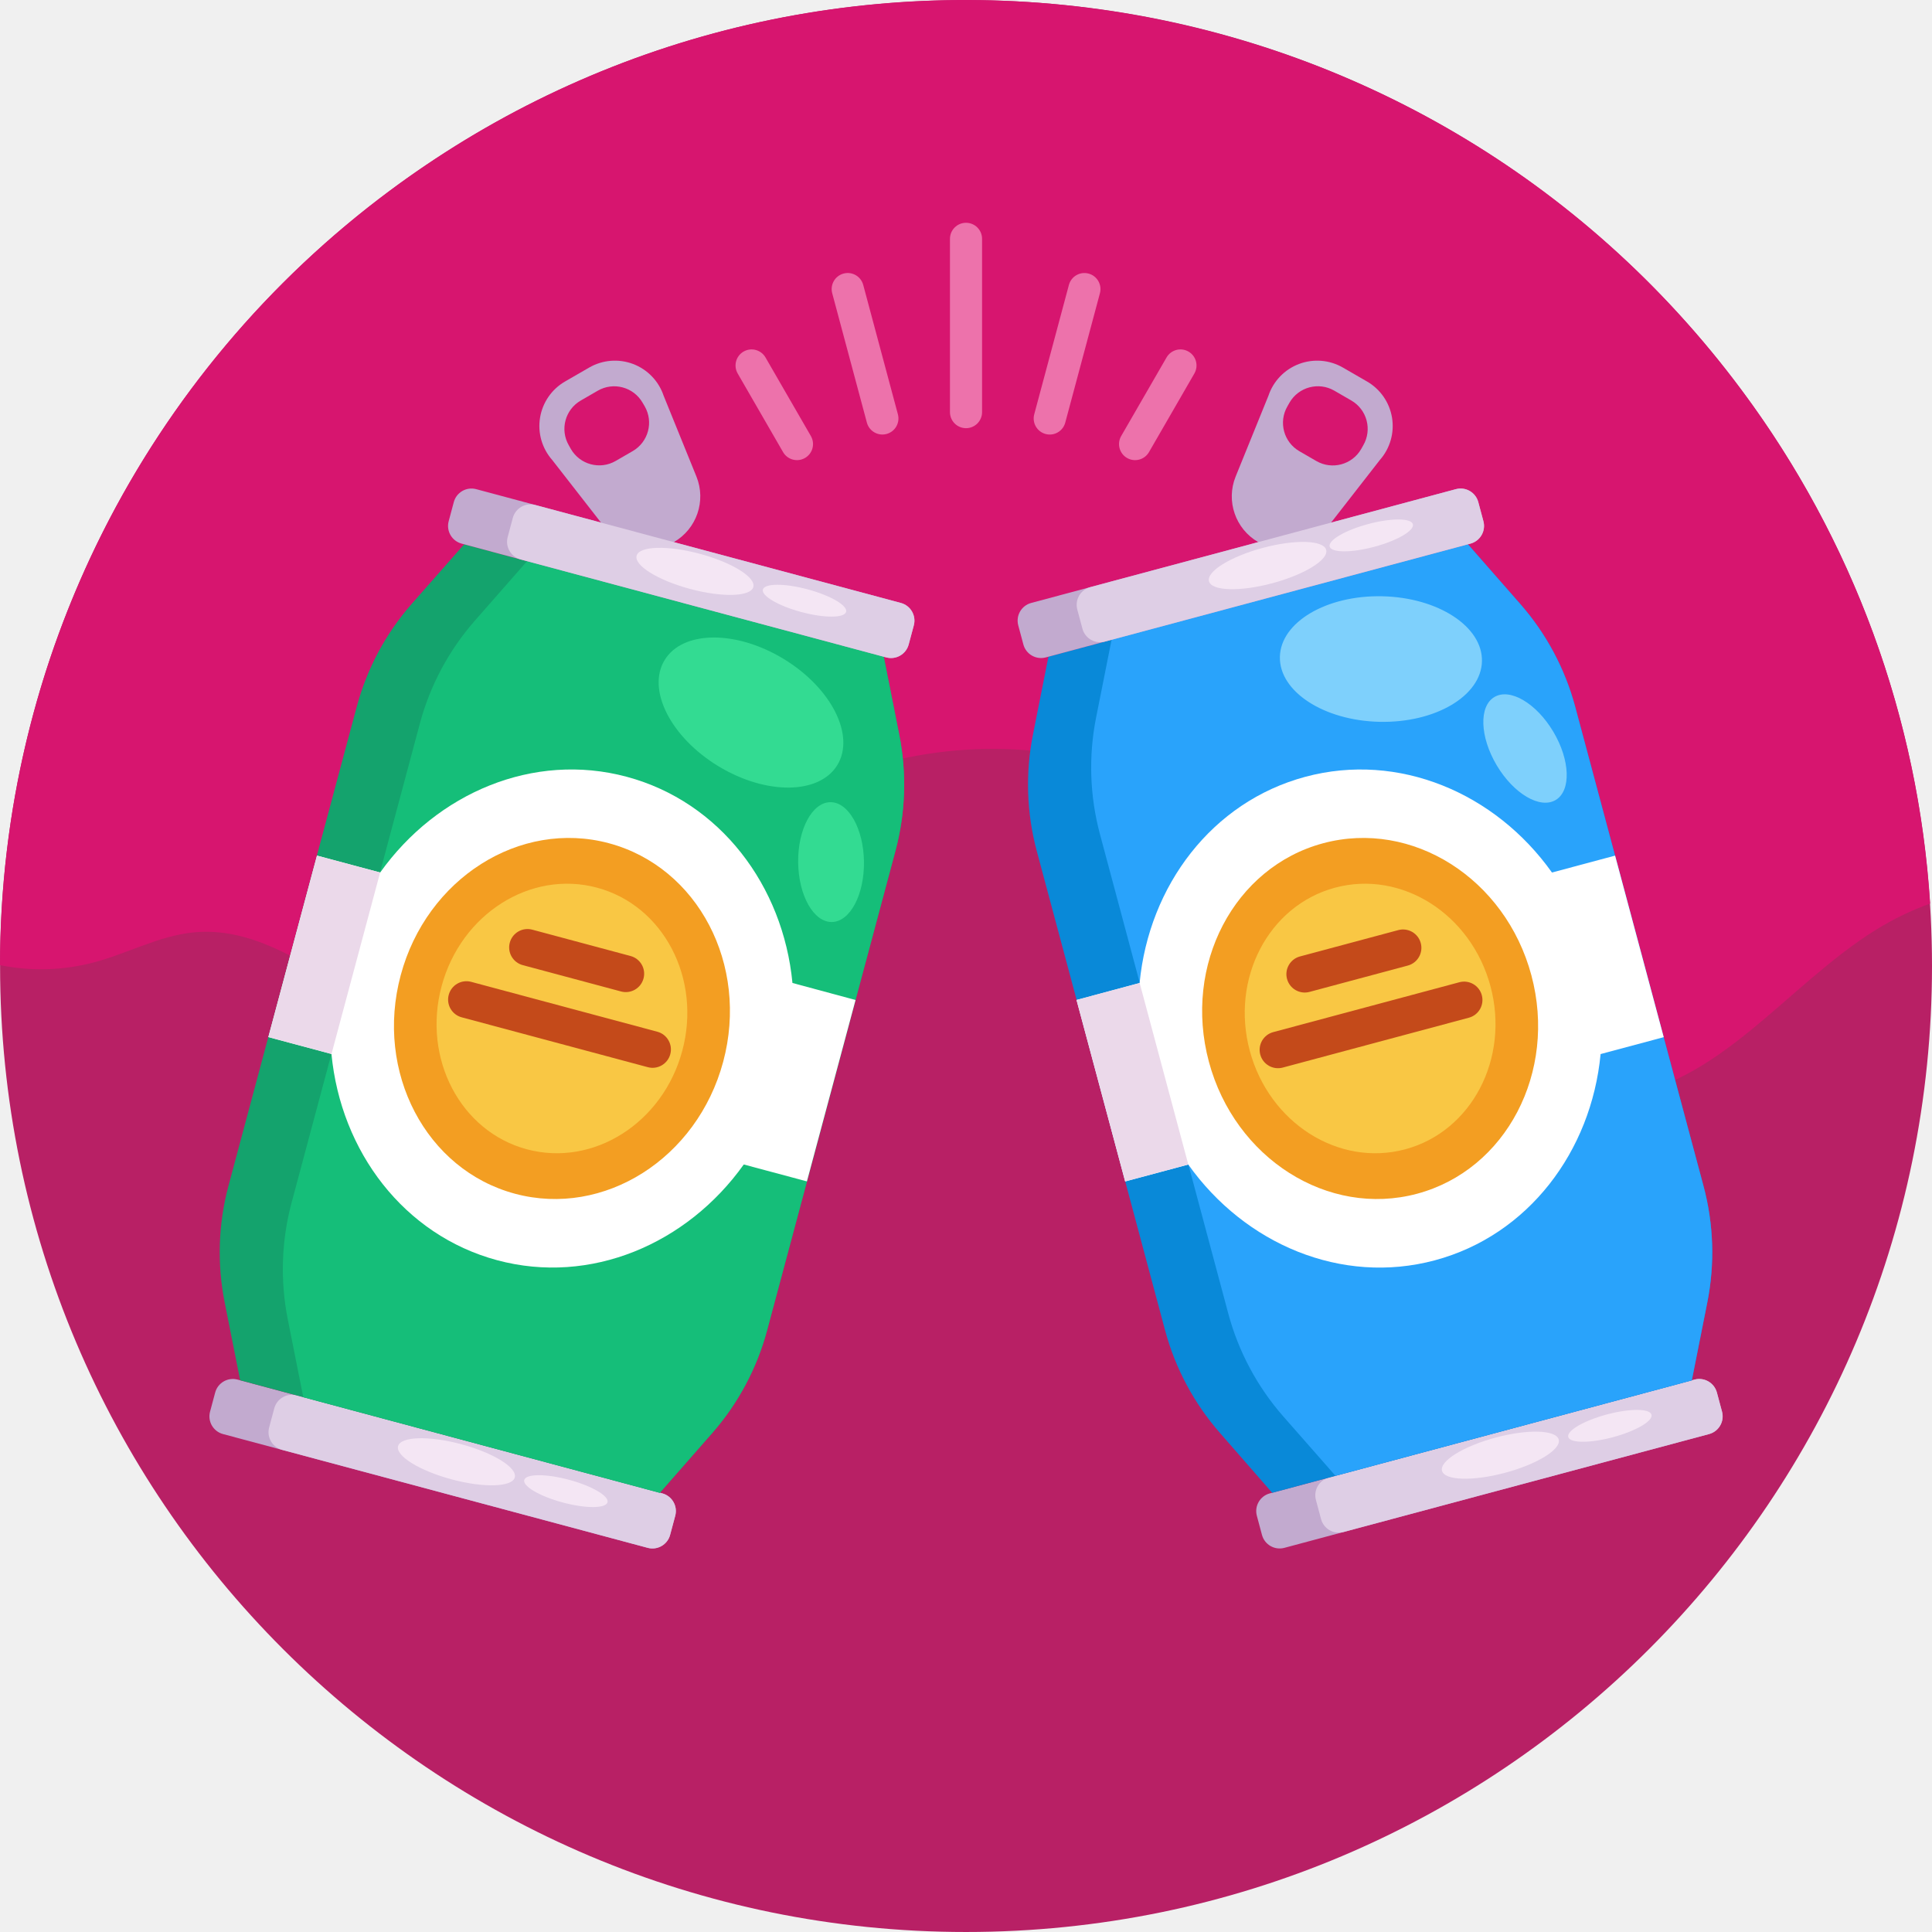
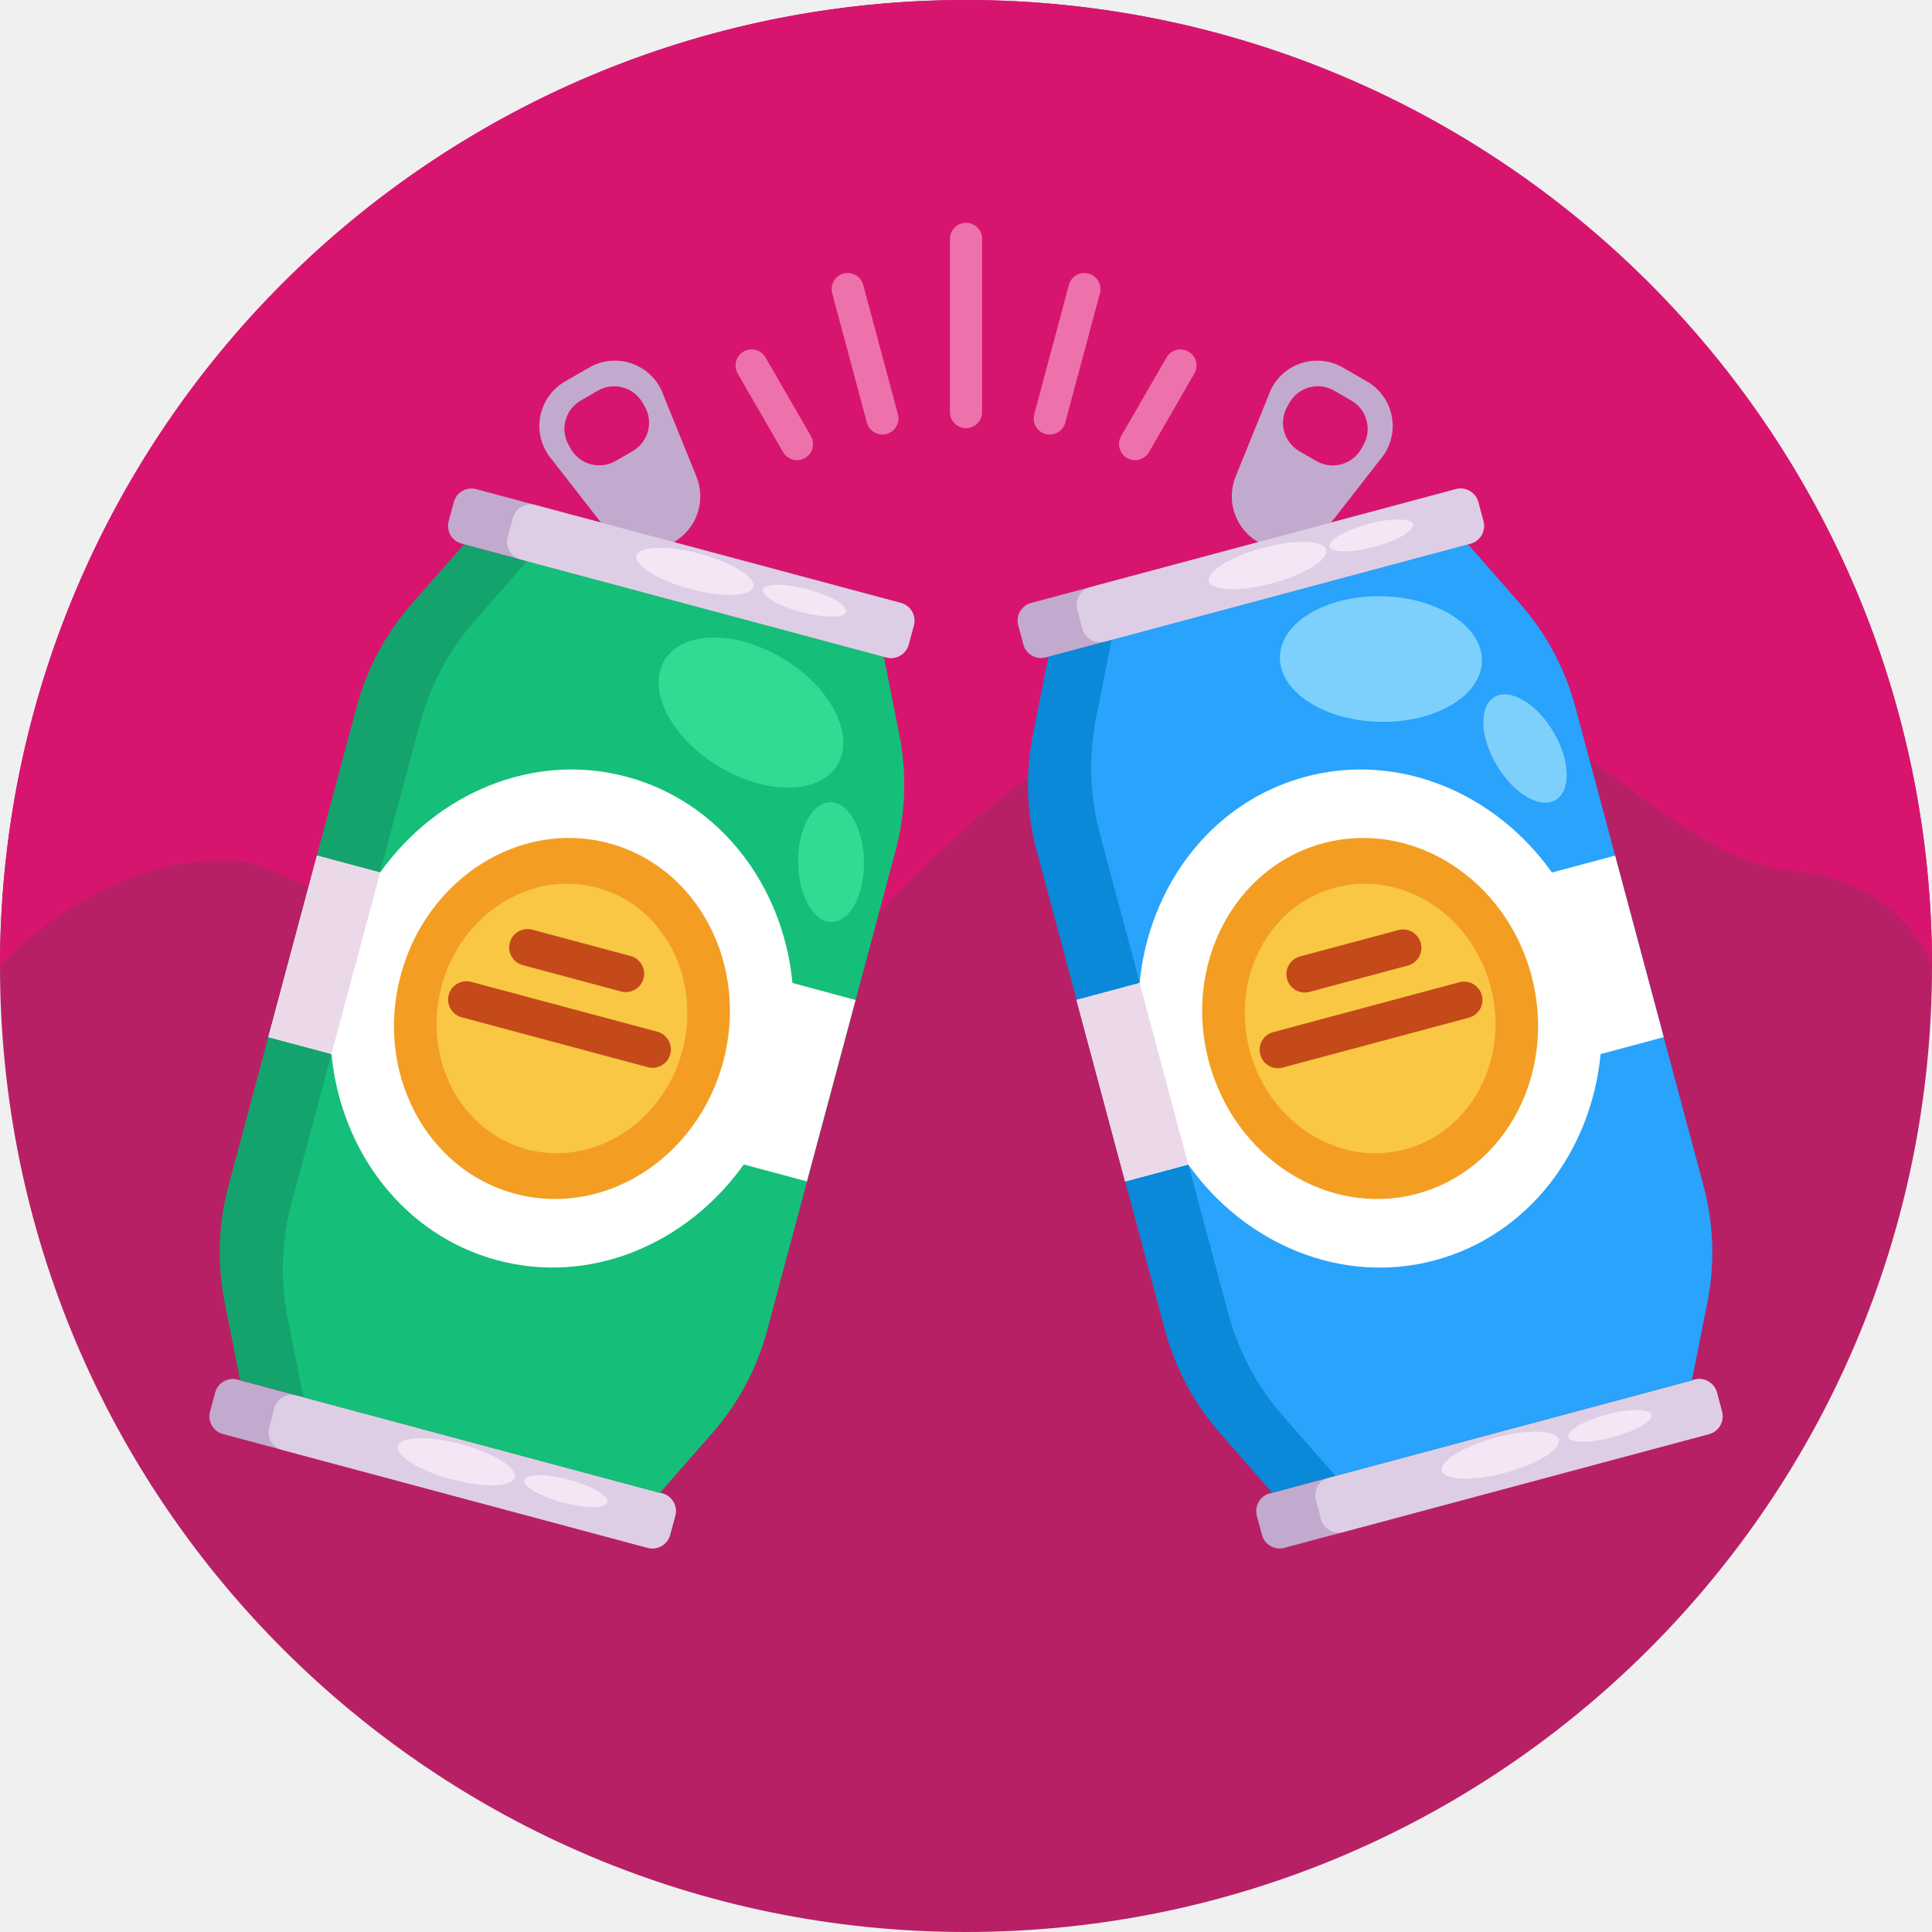
<svg xmlns="http://www.w3.org/2000/svg" id="Icons" viewBox="0 0 3840 3840" version="1.1" width="3840" height="3840">
  <defs id="defs1">
    <style id="style1">.cls-1{fill:#b82065;}.cls-2{fill:#d7156f;}.cls-3{fill:#c2aacf;}.cls-4{fill:#decee5;}.cls-5{fill:#f4e6f4;}.cls-6{fill:#14a36d;}.cls-7{fill:#15be79;}.cls-8{fill:#33db92;}.cls-9{fill:#fff;}.cls-10{fill:#ebd9ea;}.cls-11{fill:#f39e22;}.cls-12{fill:#f9c744;}.cls-13{fill:#c44a1a;}.cls-14{fill:#0989d8;}.cls-15{fill:#29a3fb;}.cls-16{fill:#7ed0fc;}.cls-17{fill:#ed72ab;}</style>
  </defs>
-   <g id="layer1">
-     <circle class="cls-1" cx="1920.075" cy="1920.064" r="1919.925" id="circle1" style="stroke-width:1" />
-     <path class="cls-2" d="M 0,1918.264 A 1917.3,1917.3 0 0 1 775.83,378.303 C 1627.414,-253.596 2829.936,-75.614 3461.835,775.819 a 1910.775,1910.775 0 0 1 374.49,1020.04 576.698,576.698 0 0 0 -106.804,51.602 c -178.807,110.554 -315.012,314.262 -524.346,333.313 -143.631,13.125 -279.686,-69.303 -383.265,-169.657 -103.579,-100.354 -186.532,-221.334 -295.512,-315.912 a 844.008,844.008 0 0 0 -1182.796,75.003 c -106.279,119.18 -198.983,280.811 -357.614,300.012 -215.633,25.801 -384.165,-237.234 -600.023,-217.133 -69.753,6.525 -132.905,42.452 -200.483,60.002 A 408.766,408.766 0 0 1 0,1918.264 Z" id="path1" style="stroke-width:1" />
+   <g id="layer1" style="display:inline">
+     <circle style="display:inline;fill:#b82065;fill-opacity:1;stroke-width:20;stroke-linecap:round;stroke-linejoin:round;stroke-dashoffset:1536" id="path16" cx="1920" cy="1920" r="1920" />
+     <path id="path20" style="fill:#d7156f;stroke-width:20;stroke-linecap:round;stroke-linejoin:round;stroke-dashoffset:1536;fill-opacity:1" d="M 0,1920 C 0,1410.784 202.285,922.425 562.355,562.355 922.425,202.285 1410.784,0 1920,0 2429.216,0 2917.575,202.285 3277.645,562.355 3637.715,922.425 3840,1410.784 3840,1920 c 0,0 -56.21,-164.647 -266.11,-187.073 -315.413,-33.7 -417.187,-396.822 -960.492,-380.646 -697.535,20.767 -891.168,658.659 -1210.688,703.099 -403.85,56.169 -754.916,-340.246 -943.344,-345.168 C 188.921,1703.149 0,1920 0,1920 Z" />
  </g>
-   <g id="layer2">
+   <g id="layer2" style="display:inline">
    <g id="layer3">
      <rect class="cls-3" x="-2638.465" y="1129.457" width="112.054" height="946.612" rx="36.376" transform="rotate(-75)" id="rect1" style="stroke-width:1" />
      <rect class="cls-4" x="-2638.399" y="1251.03" width="112.054" height="825.107" rx="36.376" transform="rotate(-75)" id="rect2" style="stroke-width:1" />
      <ellipse class="cls-5" cx="-2571.598" cy="1628.254" rx="36.226" ry="120.08" transform="rotate(-75)" id="ellipse2" style="stroke-width:1" />
      <ellipse class="cls-5" cx="-2571.657" cy="1853.479" rx="23.401" ry="85.653" transform="rotate(-75)" id="ellipse3" style="stroke-width:1" />
      <path class="cls-6" d="m 1779.67,1691.605 -255.01,952.537 a 510.02,510.02 0 0 1 -109.204,204.308 l -104.029,118.655 -834.108,-223.734 -30.751,-154.731 a 509.57,509.57 0 0 1 7.5,-231.534 l 255.01,-952.537 a 510.02,510.02 0 0 1 109.204,-204.308 l 104.254,-118.43 833.958,223.209 30.751,154.806 a 509.57,509.57 0 0 1 -7.575,231.759 z" id="path3" style="stroke-width:1" />
      <path class="cls-7" d="m 1779.67,1691.605 -255.01,952.537 a 510.02,510.02 0 0 1 -109.204,204.308 l -104.029,118.655 -708.628,-190.057 -30.826,-154.806 a 510.62,510.62 0 0 1 7.5,-231.534 l 255.01,-952.537 a 510.845,510.845 0 0 1 109.129,-204.308 l 104.104,-118.655 708.778,189.833 30.751,154.806 a 509.57,509.57 0 0 1 -7.575,231.759 z" id="path4" style="stroke-width:1" />
      <ellipse class="cls-8" cx="-436.06" cy="2010.876" rx="124.805" ry="200.858" transform="rotate(-58.74)" id="ellipse4" style="stroke-width:1" />
      <ellipse class="cls-8" cx="1628.921" cy="1735.253" rx="65.403" ry="119.105" transform="rotate(-0.7600002)" id="ellipse5" style="stroke-width:1" />
      <path class="cls-9" d="m 1700.466,1987.566 -125.405,-33.826 c -18.526,-193.508 -143.931,-360.014 -329.338,-409.816 -185.407,-49.802 -377.34,31.951 -490.144,190.282 l -125.555,-33.601 -96.679,360.689 125.48,33.601 c 18.526,193.583 143.931,360.014 329.338,409.891 185.407,49.877 377.34,-31.951 490.144,-190.282 l 125.48,33.601 z" id="path5" style="stroke-width:1" />
      <rect class="cls-10" x="1048.715" y="1479.54" width="129.905" height="373.44" transform="rotate(15)" id="rect5" style="stroke-width:1" />
      <ellipse class="cls-11" cx="-1666.258" cy="1602.792" rx="360.614" ry="331.813" transform="rotate(-75)" id="ellipse6" style="stroke-width:1" />
      <ellipse class="cls-12" cx="-1666.258" cy="1602.792" rx="269.186" ry="247.66" transform="rotate(-75)" id="ellipse7" style="stroke-width:1" />
      <rect class="cls-13" x="1463.644" y="1511.019" width="275.186" height="72.978" rx="36.451" transform="rotate(15)" id="rect7" style="stroke-width:1" />
      <rect class="cls-13" x="1373.276" y="1642.613" width="455.868" height="72.978" rx="36.451" transform="rotate(15)" id="rect8" style="stroke-width:1" />
      <path class="cls-3" d="m 1171.096,730.517 -47.927,27.676 a 102.154,102.154 0 0 0 -25.576,156.081 l 106.654,136.88 a 105.004,105.004 0 0 0 135.005,26.401 v 0 a 105.004,105.004 0 0 0 45.002,-130.28 l -65.252,-160.806 a 102.154,102.154 0 0 0 -147.906,-55.952 z m 110.329,77.103 a 65.178,65.178 0 0 1 -23.851,88.953 l -33.826,19.576 a 65.178,65.178 0 0 1 -89.028,-23.626 l -4.2,-7.5 a 65.103,65.103 0 0 1 23.851,-88.953 l 33.826,-19.576 a 65.178,65.178 0 0 1 88.954,23.851 z" id="path8" style="stroke-width:1" />
      <rect class="cls-3" x="-806.199" y="1129.517" width="112.054" height="946.612" rx="36.376" transform="rotate(-75)" id="rect9" style="stroke-width:1" />
      <rect class="cls-4" x="-806.228" y="1250.942" width="112.054" height="825.107" rx="36.376" transform="rotate(-75)" id="rect10" style="stroke-width:1" />
      <ellipse class="cls-5" cx="-739.427" cy="1628.167" rx="36.226" ry="120.08" transform="rotate(-75)" id="ellipse10" style="stroke-width:1" />
      <ellipse class="cls-5" cx="-739.391" cy="1853.539" rx="23.401" ry="85.653" transform="rotate(-75)" id="ellipse11" style="stroke-width:1" />
      <rect class="cls-3" x="1633.21" y="3520.305" width="946.612" height="112.054" rx="36.376" transform="rotate(-15)" id="rect11" style="stroke-width:1" />
      <rect class="cls-4" x="1754.753" y="3520.326" width="825.107" height="112.054" rx="36.376" transform="rotate(-15)" id="rect12" style="stroke-width:1" />
      <ellipse class="cls-5" cx="2131.911" cy="3565.553" rx="120.08" ry="36.226" transform="rotate(-15)" id="ellipse12" style="stroke-width:1" />
      <ellipse class="cls-5" cx="2357.249" cy="3565.551" rx="85.653" ry="23.401" transform="rotate(-15)" id="ellipse13" style="stroke-width:1" />
      <path class="cls-14" d="m 3130.847,1404.793 255.01,952.537 a 509.57,509.57 0 0 1 7.5,231.534 l -30.751,154.731 -833.958,223.509 -103.804,-118.88 a 510.02,510.02 0 0 1 -109.204,-204.308 l -255.01,-952.537 a 509.57,509.57 0 0 1 -7.5,-231.534 l 30.751,-154.806 833.733,-223.209 104.029,118.655 a 510.02,510.02 0 0 1 109.204,204.308 z" id="path13" style="stroke-width:1" />
      <path class="cls-15" d="m 3130.847,1404.793 255.01,952.537 a 509.57,509.57 0 0 1 7.5,231.534 l -30.751,154.731 -708.253,189.683 -104.254,-118.655 a 510.845,510.845 0 0 1 -108.979,-204.533 l -255.01,-952.537 a 510.62,510.62 0 0 1 -7.5,-231.534 l 30.826,-154.806 708.178,-189.382 104.029,118.655 a 510.02,510.02 0 0 1 109.204,204.308 z" id="path14" style="stroke-width:1" />
      <ellipse class="cls-16" cx="-1249.234" cy="2772.83" rx="124.805" ry="200.858" transform="rotate(-88.74)" id="ellipse14" style="stroke-width:1" />
      <ellipse class="cls-16" cx="1843.779" cy="2828.672" rx="65.403" ry="119.105" transform="rotate(-30.76)" id="ellipse15" style="stroke-width:1" />
      <path class="cls-9" d="m 3210.126,1700.605 -125.48,33.601 c -112.504,-158.331 -304.737,-240.009 -490.144,-190.282 -185.407,49.727 -310.812,216.308 -329.413,409.816 l -125.405,33.826 96.679,360.689 125.48,-33.601 c 112.504,158.331 304.737,240.009 490.144,190.282 185.407,-49.727 310.812,-216.308 329.338,-409.891 l 125.48,-33.601 z" id="path15" style="stroke-width:1" />
      <rect class="cls-10" x="1552.411" y="2473.482" width="129.905" height="373.44" transform="rotate(-15)" id="rect15" style="stroke-width:1" />
      <ellipse class="cls-11" cx="2106.507" cy="2660.175" rx="331.813" ry="360.614" transform="rotate(-15)" id="ellipse16" style="stroke-width:1" />
      <ellipse class="cls-12" cx="2106.507" cy="2660.175" rx="247.66" ry="269.186" transform="rotate(-15)" id="ellipse17" style="stroke-width:1" />
      <rect class="cls-13" x="1967.322" y="2504.968" width="275.186" height="72.978" rx="36.451" transform="rotate(-15)" id="rect17" style="stroke-width:1" />
      <rect class="cls-13" x="1877.027" y="2636.49" width="455.868" height="72.978" rx="36.451" transform="rotate(-15)" id="rect18" style="stroke-width:1" />
      <path class="cls-3" d="m 2521.149,786.469 -65.253,160.806 a 105.004,105.004 0 0 0 45.002,130.28 v 0 a 105.004,105.004 0 0 0 135.005,-26.401 l 106.654,-136.88 a 102.154,102.154 0 0 0 -25.576,-156.081 l -47.927,-27.676 a 102.154,102.154 0 0 0 -147.906,55.952 z m 41.852,13.801 a 65.178,65.178 0 0 1 88.954,-23.851 l 33.826,19.576 a 65.103,65.103 0 0 1 23.851,89.028 l -4.2,7.5 a 65.178,65.178 0 0 1 -89.028,23.851 l -33.826,-19.576 a 65.178,65.178 0 0 1 -23.851,-88.953 z" id="path18" style="stroke-width:1" />
      <rect class="cls-3" x="1633.194" y="1688.047" width="946.612" height="112.054" rx="36.376" transform="rotate(-15)" id="rect19" style="stroke-width:1" />
      <rect class="cls-4" x="1754.682" y="1688.071" width="825.107" height="112.054" rx="36.376" transform="rotate(-15)" id="rect20" style="stroke-width:1" />
      <ellipse class="cls-5" cx="2142.495" cy="1738.045" rx="120.589" ry="36.38" transform="rotate(-15.00492)" id="ellipse20" style="stroke-width:1.004" />
      <ellipse class="cls-5" cx="2357.231" cy="1733.312" rx="85.653" ry="23.401" transform="rotate(-15)" id="ellipse21" style="stroke-width:1" />
      <rect class="cls-17" x="1888.124" y="442.806" width="63.827" height="408.241" rx="31.951" id="rect21" style="stroke-width:1" />
      <rect class="cls-17" x="1446.878" y="959.142" width="63.827" height="330.088" rx="31.951" transform="rotate(-15)" id="rect22" style="stroke-width:1" />
      <rect class="cls-17" x="898.594" y="1344.11" width="63.827" height="244.21" rx="31.951" transform="rotate(-30)" id="rect23" style="stroke-width:1" />
      <rect class="cls-17" x="-2262.541" y="-295.331" width="63.827" height="330.088" rx="31.951" transform="rotate(-165)" id="rect24" style="stroke-width:1" />
      <rect class="cls-17" x="-2427.039" y="331.733" width="63.827" height="244.21" rx="31.951" transform="rotate(-150)" id="rect25" style="stroke-width:1" />
    </g>
  </g>
</svg>
